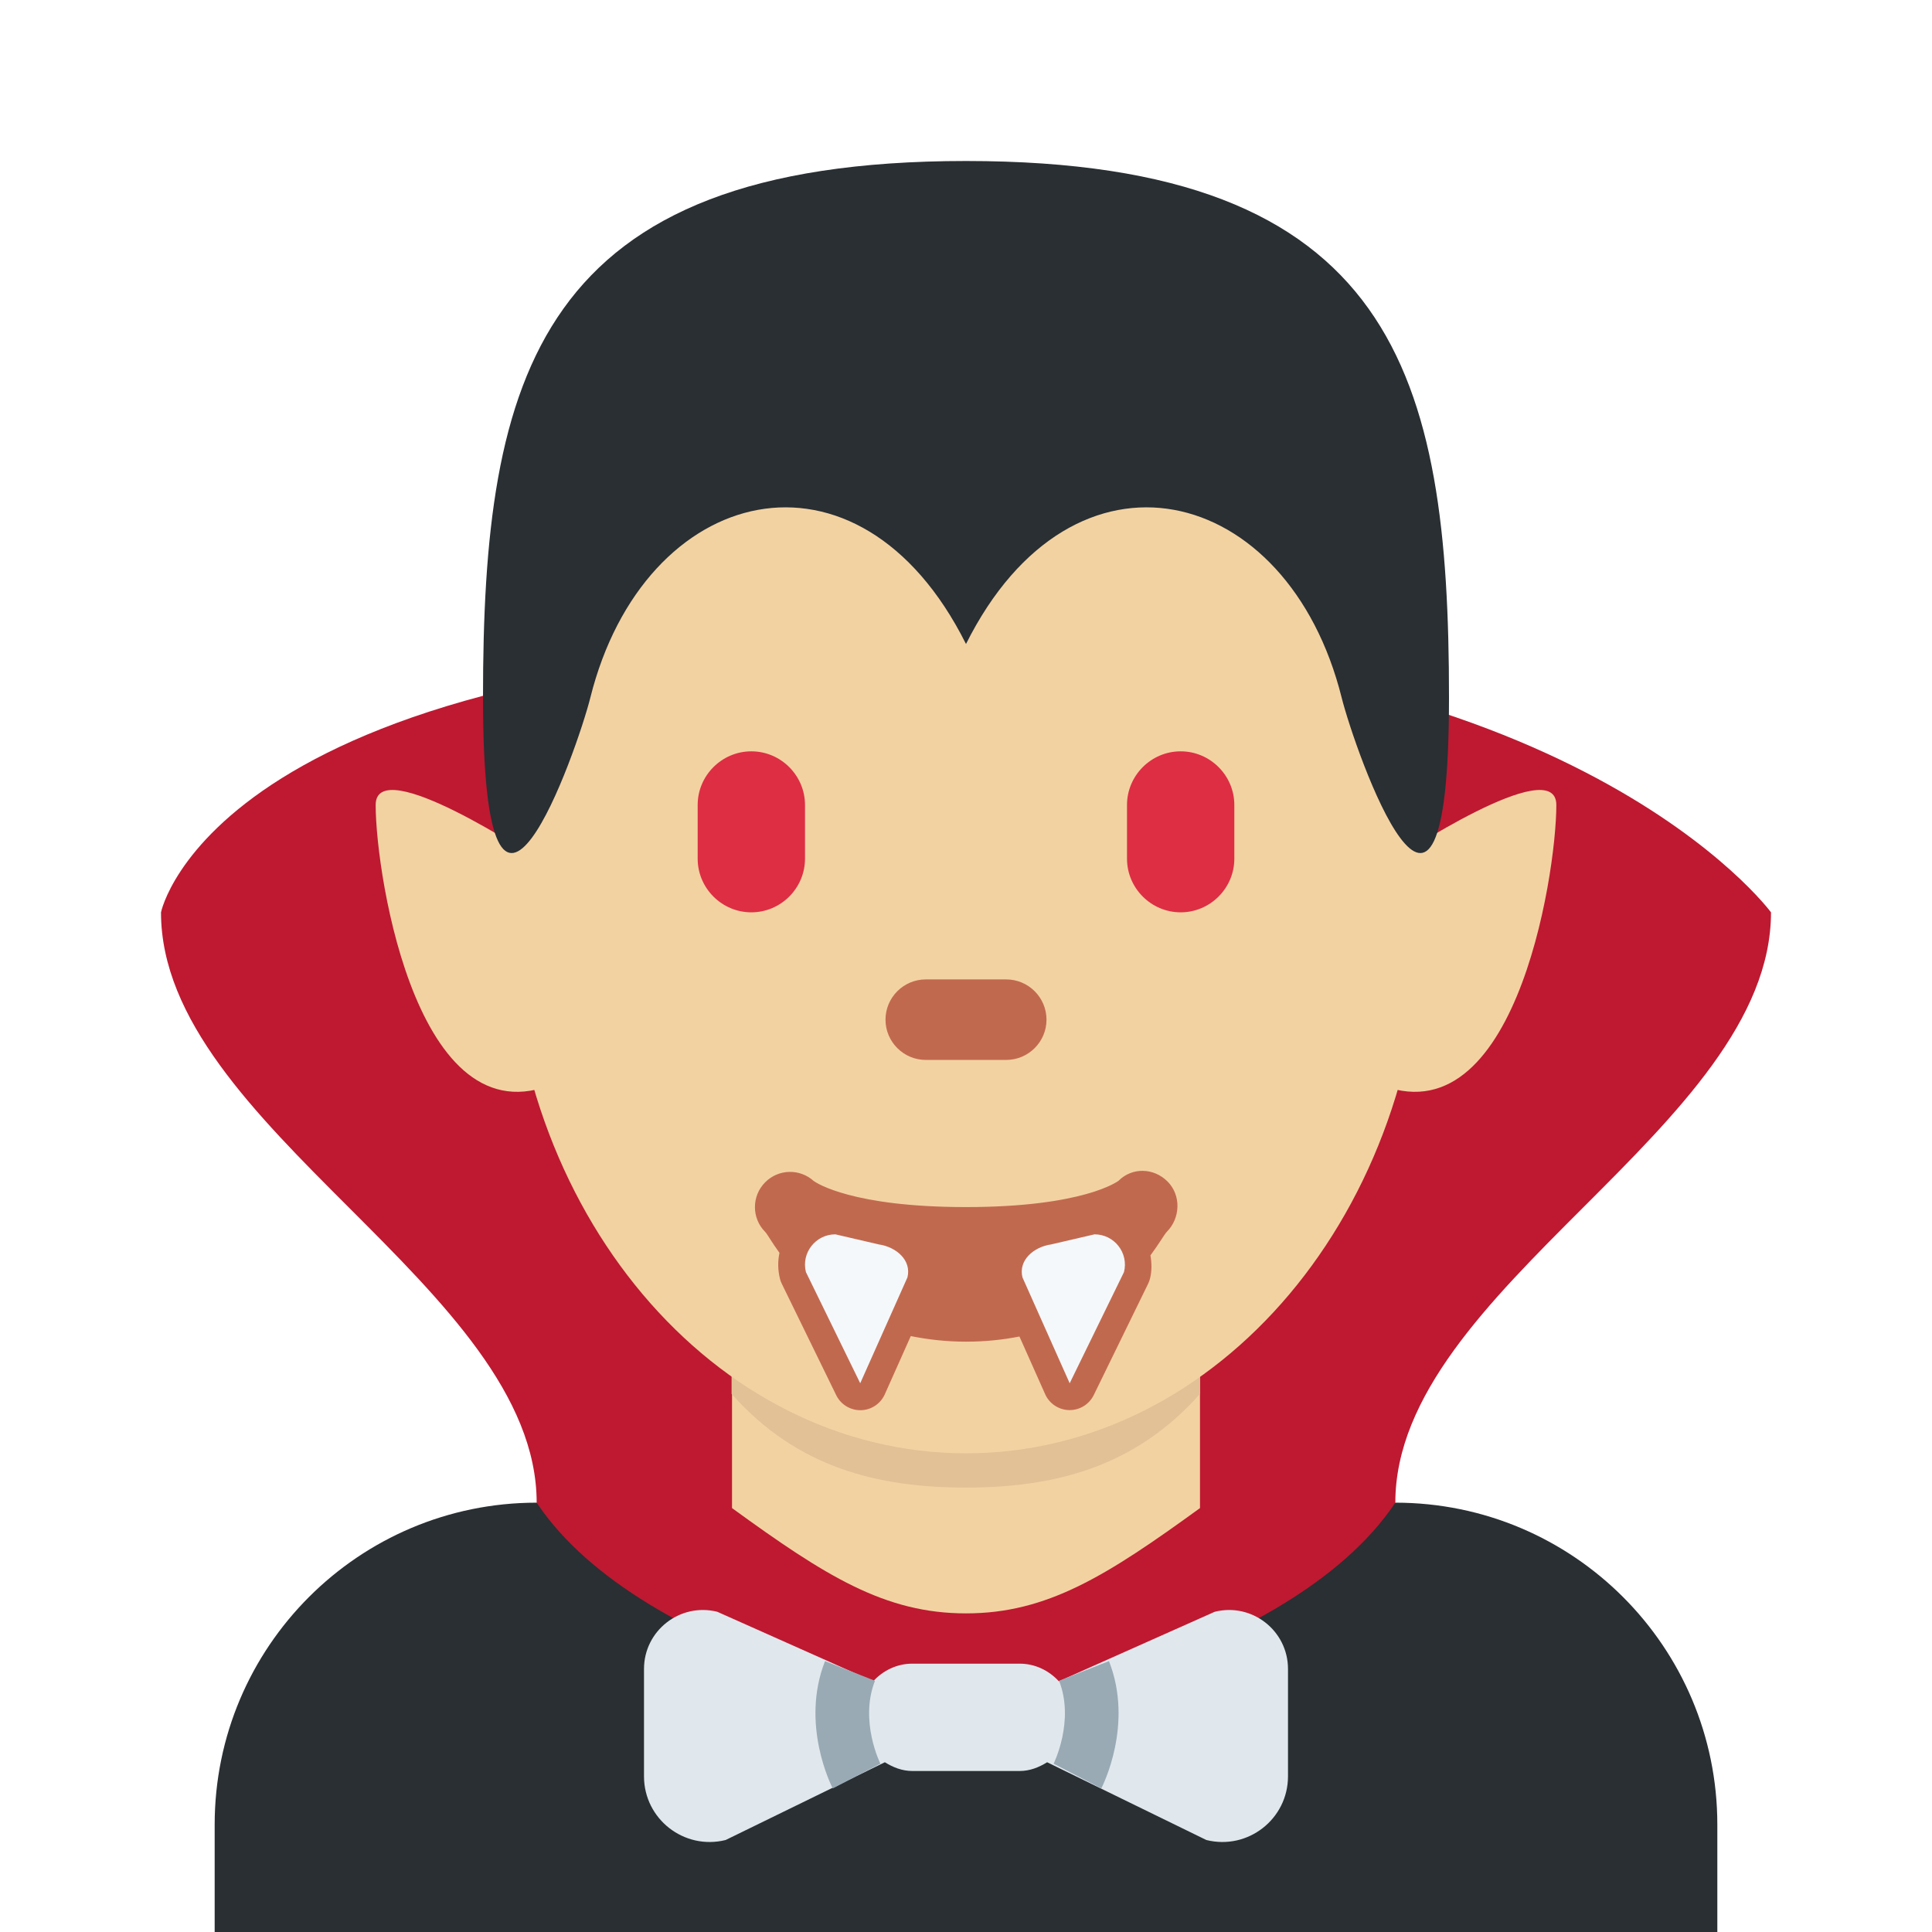
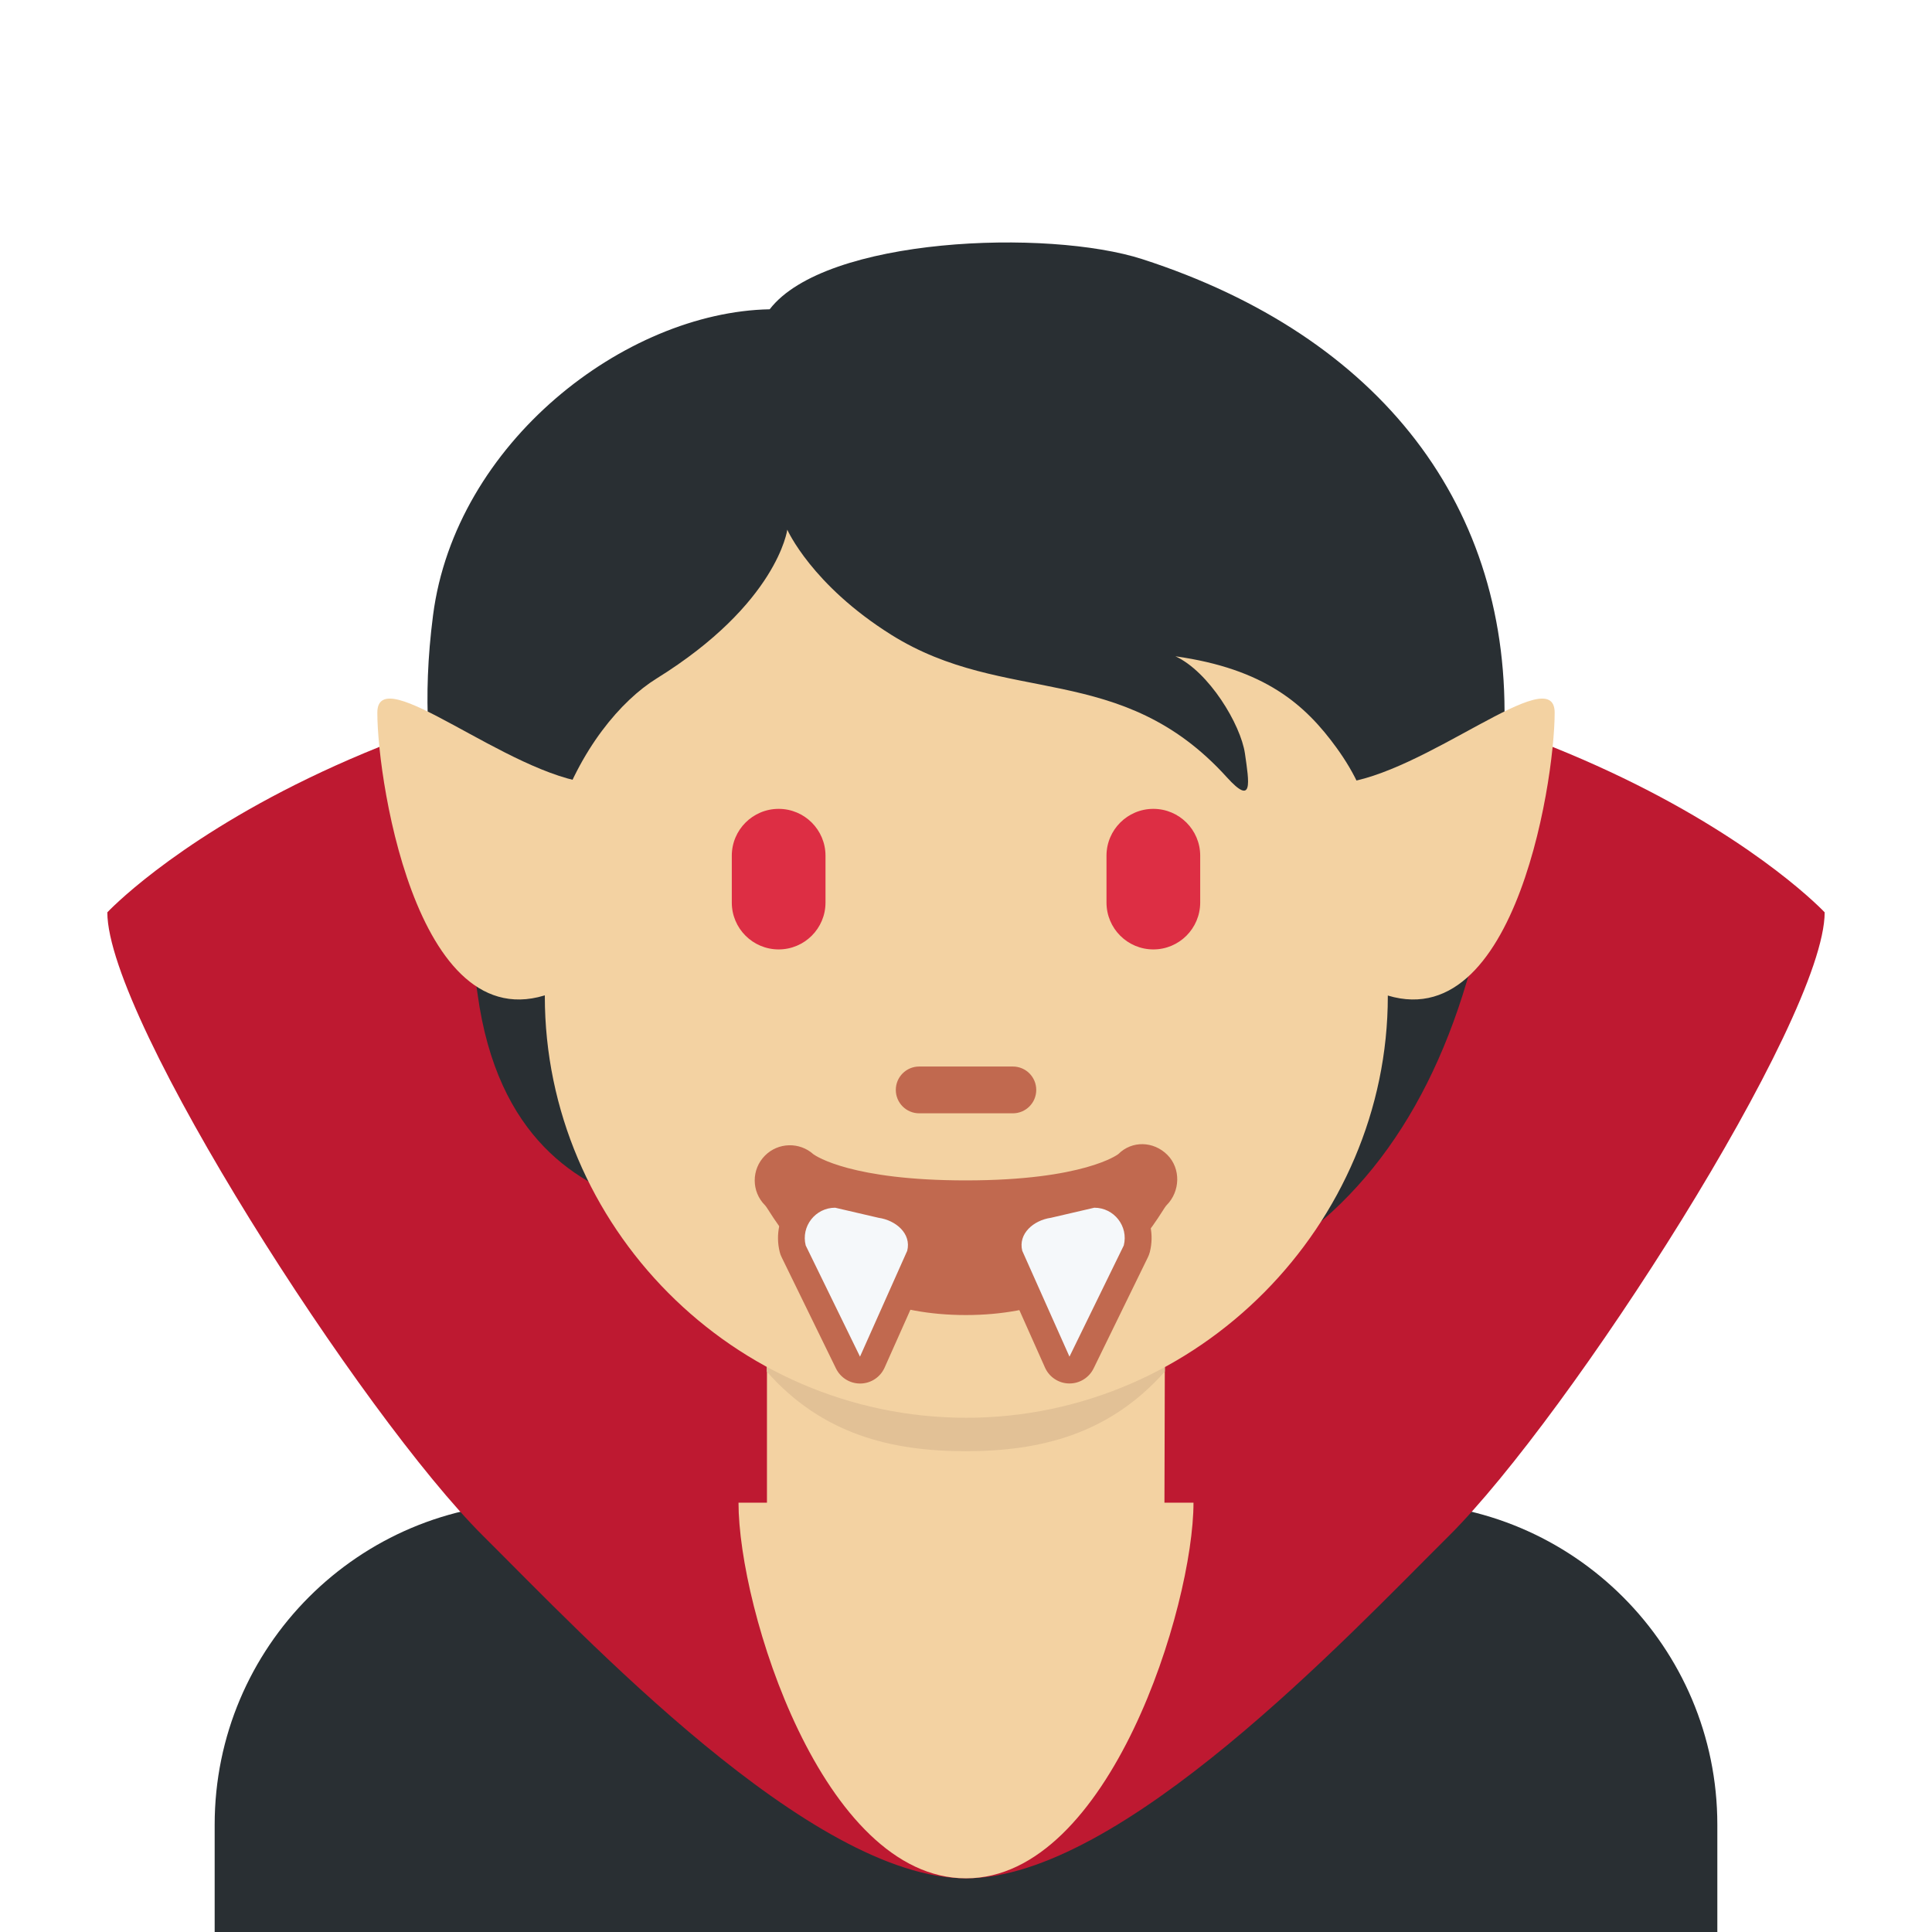
<svg xmlns="http://www.w3.org/2000/svg" viewBox="0 0 36 36">
  <path fill="#292F33" d="M32 36v-2c0-3.313-2.687-6-6-6H10c-3.313 0-6 2.687-6 6v2h28z" />
-   <path fill="#BE1931" d="M18 12C4 12 3 17 3 17c0 4 7 7 7 11 2 3 8 4 8 4s6-1 8-4c0-4 7-7 7-11 0 0-3.667-5-15-5z" />
-   <path fill="#E1E8ED" d="M22.635 30.033l-2.905 1.295c-.184-.199-.44-.328-.73-.328h-2c-.29 0-.546.129-.73.328l-2.905-1.295c-.693-.173-1.365.351-1.365 1.066v2c0 .796.748 1.38 1.521 1.187l2.967-1.449c.152.094.321.163.512.163h2c.191 0 .36-.069.512-.163l2.967 1.449c.773.193 1.521-.391 1.521-1.187v-2c0-.715-.672-1.239-1.365-1.066z" />
-   <path fill="#99AAB5" d="M15.517 33.325c-.025-.049-.607-1.195-.144-2.373l.931.367c-.294.747.097 1.537.101 1.545l-.888.461zm5.004 0l-.889-.461c.003-.005.396-.798.102-1.545l.93-.367c.464 1.178-.118 2.324-.143 2.373z" />
-   <path fill="#F3D2A2" d="M13.64 28.101c1.744 1.267 2.848 1.962 4.36 1.962 1.511 0 2.616-.696 4.36-1.962V24.29h-8.72v3.811z" />
-   <path fill="#E2C196" d="M13.632 25.973c1.216 1.374 2.724 1.746 4.364 1.746 1.639 0 3.147-.372 4.364-1.746v-3.491h-8.728v3.491z" />
-   <path fill="#F3D2A2" d="M9.478 16.96c0-5.589 3.816-10.121 8.522-10.121s8.522 4.531 8.522 10.121c0 5.589-3.816 10.12-8.522 10.12s-8.522-4.531-8.522-10.12z" />
-   <path fill="#C1694F" d="M21.755 22.015c-.257-.256-.657-.268-.913-.013-.006.005-.643.49-2.842.49-2.118 0-2.787-.449-2.839-.487-.257-.232-.654-.225-.902.024-.256.256-.256.671 0 .927.036.036.118.186.265.389-.033.156-.031.32.009.481.008.034.02.067.036.098l1.012 2.072c.084.172.258.281.449.281h.009c.194-.003.369-.119.448-.296l.484-1.085c.31.062.647.104 1.029.104.367 0 .694-.037.996-.096l.479 1.075c.079.177.254.293.448.296h.009c.191 0 .365-.109.449-.281l1.012-2.072c.015-.031.027-.064.036-.098.036-.144.032-.29.008-.432.167-.226.265-.4.304-.438.256-.256.27-.683.014-.939z" />
-   <path fill="#F5F8FA" d="M19.586 23.188l.809-.188c.368 0 .639.346.549.703l-1.012 2.072-.88-1.973c-.08-.321.212-.568.534-.614zm-3.211 0L15.566 23c-.368 0-.639.346-.549.703l1.012 2.072.88-1.973c.08-.321-.212-.568-.534-.614z" />
-   <path fill="#DD2E44" d="M14 17c-.55 0-1-.45-1-1v-1c0-.55.45-1 1-1s1 .45 1 1v1c0 .55-.45 1-1 1zm8 0c-.55 0-1-.45-1-1v-1c0-.55.45-1 1-1s1 .45 1 1v1c0 .55-.45 1-1 1z" />
+   <path fill="#BE1931" d="M18 12C6.667 12 2 17 2 17c0 2 4.761 9.393 7 11.617C10.897 30.502 15.113 35 18 35s7.103-4.498 9-6.383C29.239 26.393 34 19 34 17c0 0-4.667-5-16-5z" />
  <path fill="#C1694F" d="M18.75 19.75h-1.5c-.413 0-.75-.337-.75-.75s.337-.75.75-.75h1.5c.413 0 .75.337.75.75s-.337.75-.75.75z" />
-   <path fill="#F3D2A2" d="M26 16l-.47.129s-1.192 3.401 0 3.997C28.194 21.457 29 16.332 29 15c0-1-3 1-3 1zm-16 0l.47.129s1.192 3.401 0 3.997C7.806 21.457 7 16.332 7 15c0-1 3 1 3 1z" />
-   <path fill="#292F33" d="M18 3c-8 0-9 4-9 10s1.757.97 2 0c1-4 5-5 7-1 2-4 6-3 7 1 .243.97 2 6 2 0S26 3 18 3z" />
+   <path fill="#F3D2A2" d="M14.291 28.246c1.553 1.129 2.959 1.039 3.709 1.039s2.325.09 3.697-1.006l.012-4.387h-7.418v4.354z" />
+   <path fill="#E2C196" d="M14.287 25.557c1.033 1.168 2.315 1.484 3.709 1.484 1.393 0 2.674-.317 3.709-1.484V22.59h-7.418v2.967z" />
+   <path fill="#292F33" d="M21.289 4.83c-1.763-.57-5.91-.415-6.947.933-2.696.052-5.858 2.488-6.273 5.703-.41 3.181.504 4.658.829 7.051.369 2.71 1.892 3.577 3.111 3.94 1.753 2.315 3.616 2.216 6.744 2.216 6.109 0 9.018-4.087 9.275-11.03.156-4.199-2.308-7.379-6.739-8.813z" />
+   <path fill="#F3D2A2" d="M24.909 13.94c-.591-.818-1.348-1.477-3.007-1.711.622.285 1.218 1.27 1.296 1.814.078.544.156.985-.337.441-1.973-2.181-4.121-1.322-6.251-2.654-1.487-.931-1.94-1.96-1.94-1.96s-.181 1.374-2.437 2.774c-.654.406-1.434 1.309-1.866 2.644-.311.959-.215 1.815-.215 3.276 0 4.267 3.516 7.854 7.854 7.854s7.854-3.619 7.854-7.854c.001-2.654-.277-3.691-.951-4.624z" />
+   <path fill="#C1694F" d="M18.873 20.745h-1.745c-.241 0-.436-.195-.436-.436s.195-.436.436-.436h1.745c.241 0 .436.195.436.436s-.195.436-.436.436z" />
+   <path fill="#DD2E44" d="M14.509 17.691c-.482 0-.873-.391-.873-.873v-.873c0-.482.391-.873.873-.873s.873.391.873.873v.873c0 .482-.391.873-.873.873zm6.982 0c-.482 0-.873-.391-.873-.873v-.873c0-.482.391-.873.873-.873s.873.391.873.873v.873c-.001.482-.391.873-.873.873z" />
+   <path fill="#F3D2A2" d="M22.239 28c0 1.92-1.564 7-4.239 7s-4.239-5.019-4.239-7h8.478zM11.031 14.595c.503.048.662 3.214-.529 3.81-2.664 1.332-3.471-3.793-3.471-5.125 0-1 2.438 1.167 4 1.315zm13.938 0c-.503.048-.662 3.214.529 3.81 2.664 1.332 3.471-3.793 3.471-5.125 0-1-2.438 1.167-4 1.315z" />
+   <path fill="#C1694F" d="M17.996 24.504c-2.754 0-3.6-1.904-3.741-2.045-.256-.256-.256-.671 0-.927.248-.248.645-.255.902-.024.052.038.721.487 2.839.487 2.2 0 2.836-.485 2.842-.49.255-.255.656-.243.913.013.256.256.242.684-.014.94-.141.142-.986 2.046-3.741 2.046z" />
+   <path fill="#C1694F" d="M15.563 22.004c-.331 0-.637.149-.84.41-.203.261-.274.594-.194.915.008.034.02.067.036.098l1.012 2.072c.084.172.258.281.449.281h.009c.194-.003.369-.119.448-.296l.88-1.973c.012-.027.021-.054.028-.082.064-.257.018-.521-.13-.741-.173-.258-.479-.441-.817-.489l-.767-.18c-.038-.011-.076-.015-.114-.015z" />
+   <path fill="#F5F8FA" d="M16.371 22.692l-.809-.188c-.368 0-.639.346-.549.703l1.012 2.072.88-1.973c.08-.32-.212-.568-.534-.614z" />
+   <path fill="#C1694F" d="M20.391 22.004c-.038 0-.076.004-.113.013l-.809.188c-.297.041-.602.224-.775.482-.148.221-.195.484-.13.741.007.028.017.056.028.082l.88 1.973c.079.177.254.293.448.296h.009c.191 0 .365-.109.449-.281l1.012-2.072c.015-.031.027-.064.036-.098.08-.321.009-.654-.194-.915-.204-.259-.51-.409-.841-.409z" />
+   <path fill="#F5F8FA" d="M19.582 22.692l.809-.188c.368 0 .639.346.549.703l-1.012 2.072-.88-1.973c-.079-.32.212-.568.534-.614z" />
</svg>
